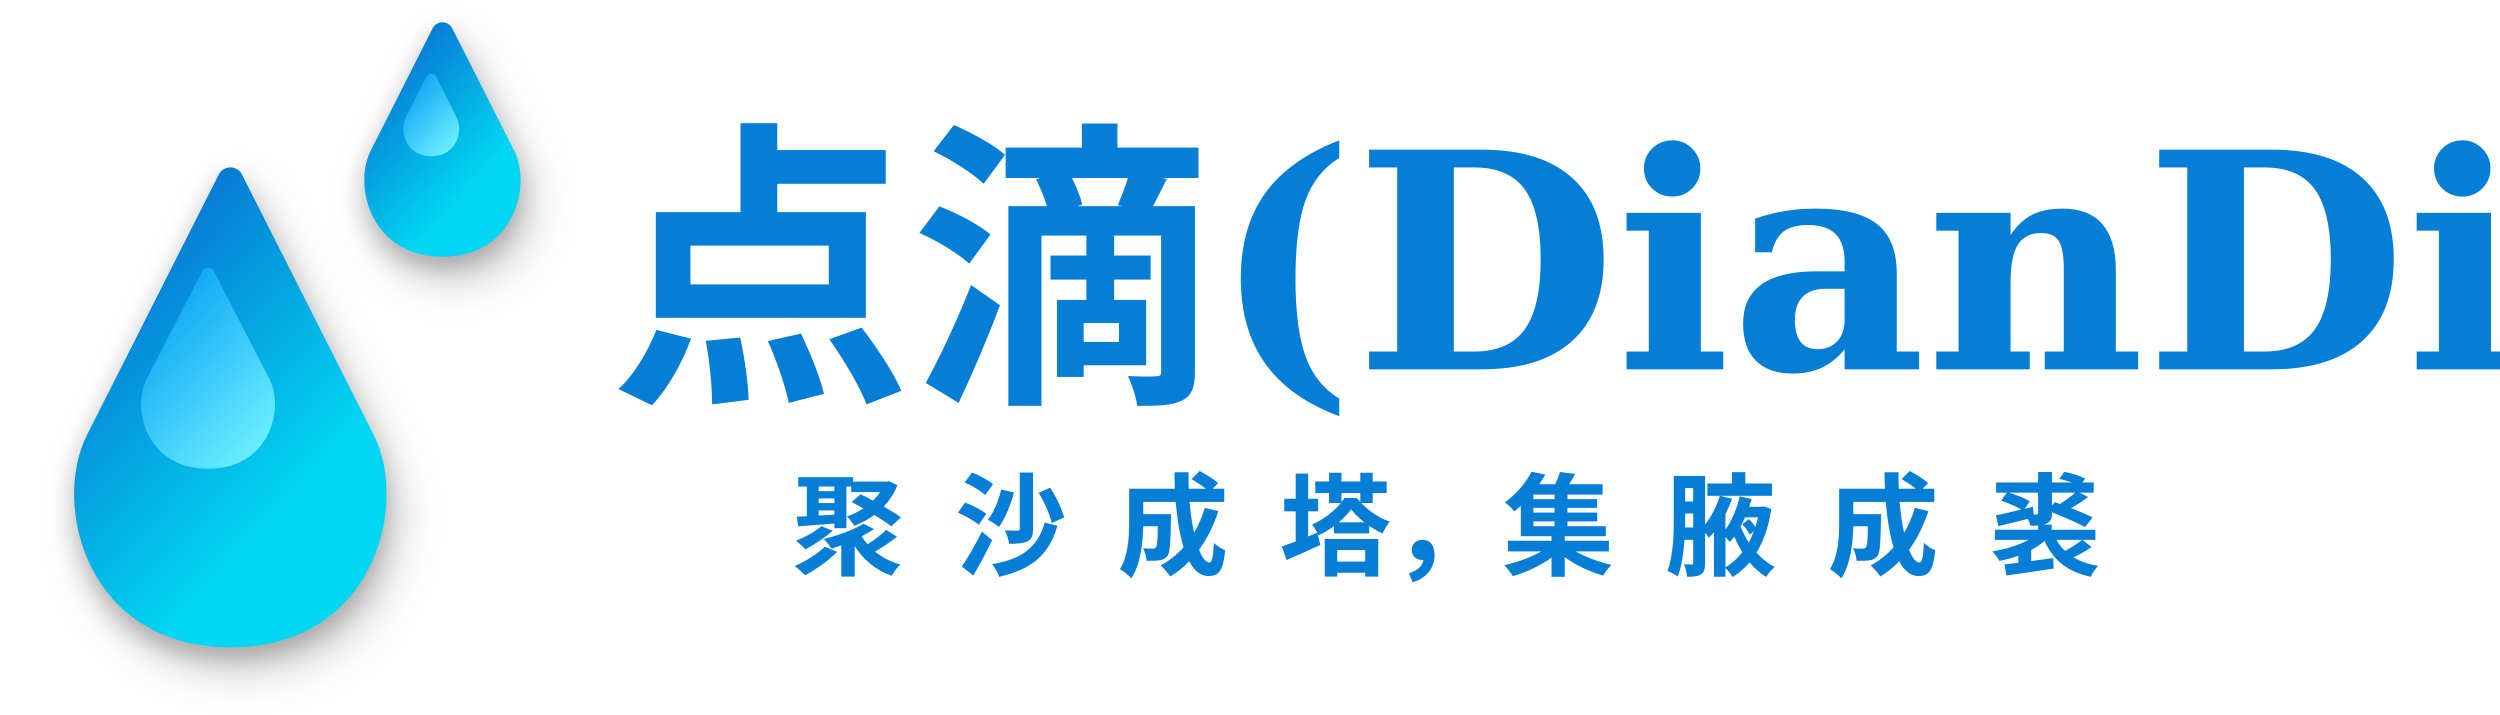
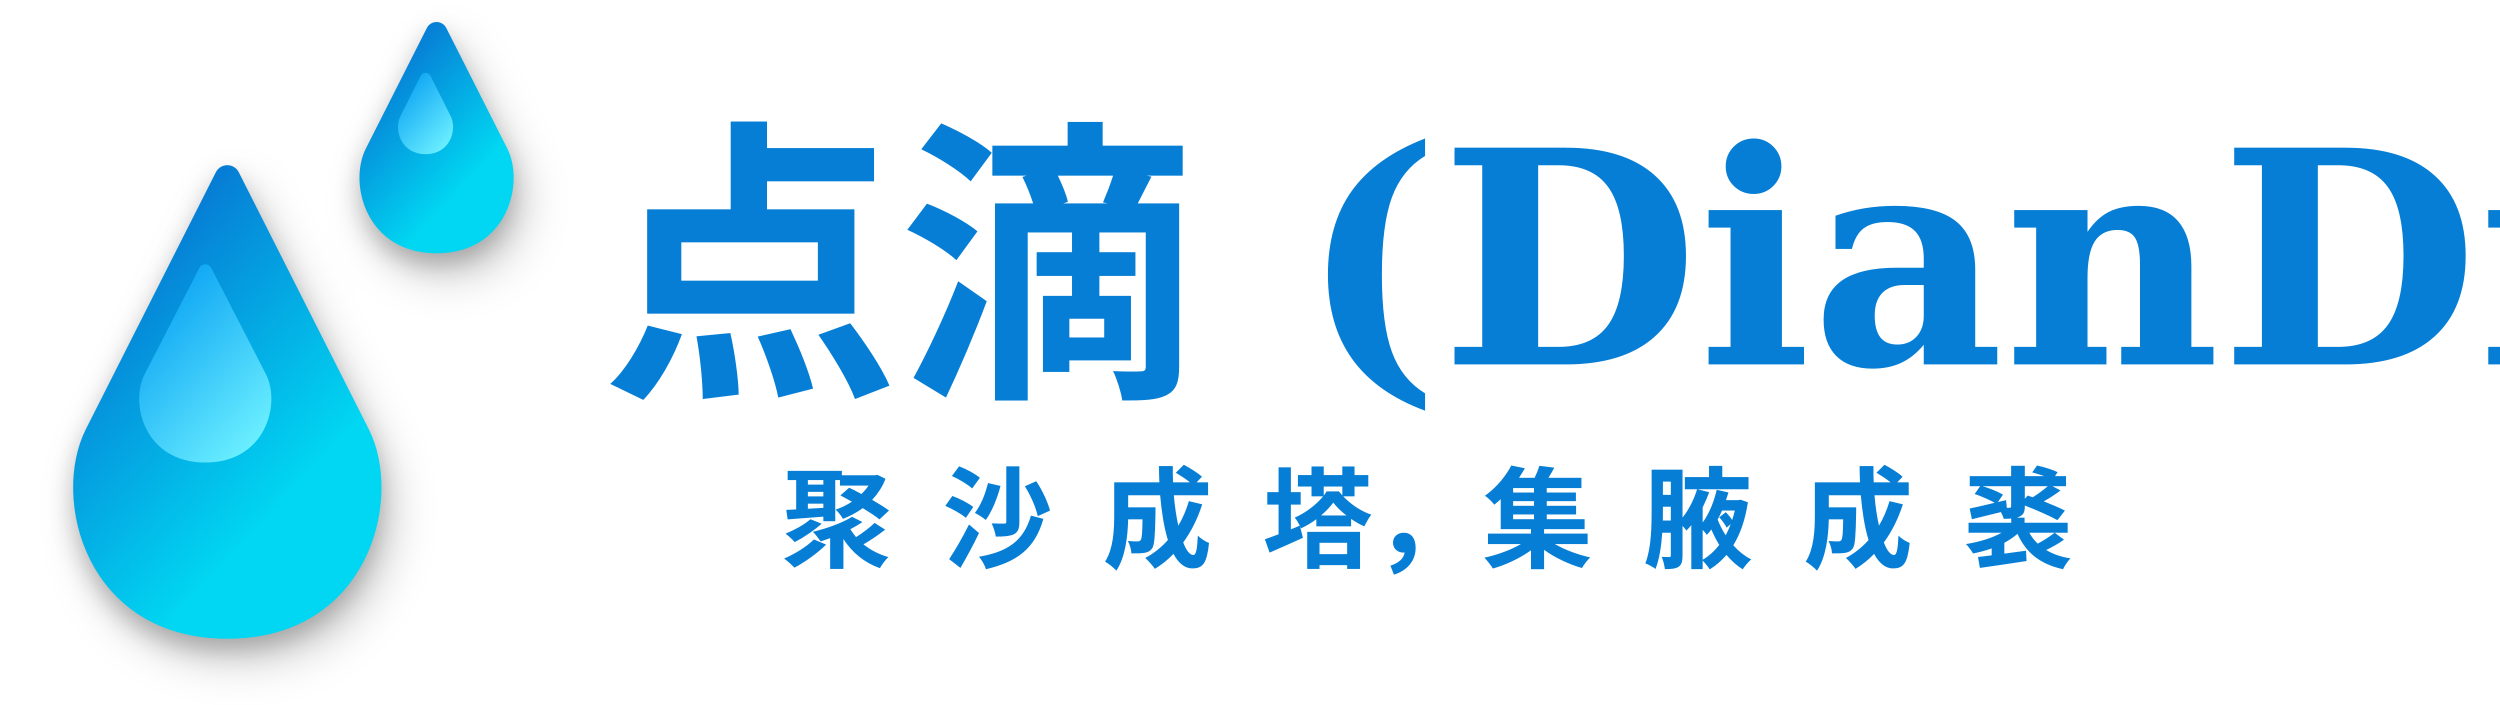
- <svg xmlns="http://www.w3.org/2000/svg" fill="none" height="128" viewBox="0 0 448 128" width="448" version="1.1" id="svg1604">
+ <svg xmlns="http://www.w3.org/2000/svg" fill="none" height="128" viewBox="0 0 454 128" width="454" version="1.1" id="svg1604">
  <defs id="defs1602">
    <filter color-interpolation-filters="sRGB" filterUnits="userSpaceOnUse" height="144" id="filter0_dd" width="144" x="-6" y="-4">
      <feFlood flood-opacity="0" result="BackgroundImageFix" id="feFlood1557" />
      <feColorMatrix in="SourceAlpha" type="matrix" values="0 0 0 0 0 0 0 0 0 0 0 0 0 0 0 0 0 0 127 0" id="feColorMatrix1559" />
      <feOffset dx="2" dy="4" id="feOffset1561" />
      <feGaussianBlur stdDeviation="4" id="feGaussianBlur1563" />
      <feColorMatrix type="matrix" values="0 0 0 0 0 0 0 0 0 0 0 0 0 0 0 0 0 0 0.2 0" id="feColorMatrix1565" />
      <feBlend in2="BackgroundImageFix" mode="normal" result="effect1_dropShadow" id="feBlend1567" />
      <feColorMatrix in="SourceAlpha" type="matrix" values="0 0 0 0 0 0 0 0 0 0 0 0 0 0 0 0 0 0 127 0" id="feColorMatrix1569" />
      <feOffset dy="2" id="feOffset1571" />
      <feGaussianBlur stdDeviation="2" id="feGaussianBlur1573" />
      <feColorMatrix type="matrix" values="0 0 0 0 0 0 0 0 0 0 0 0 0 0 0 0 0 0 0.2 0" id="feColorMatrix1575" />
      <feBlend in2="effect1_dropShadow" mode="normal" result="effect2_dropShadow" id="feBlend1577" />
      <feBlend in="SourceGraphic" in2="effect2_dropShadow" mode="normal" result="shape" id="feBlend1579" />
    </filter>
    <linearGradient gradientUnits="userSpaceOnUse" id="paint0_linear" x1="34.5" x2="95.22" y1="31.168" y2="87.458" gradientTransform="translate(-14)">
      <stop stop-color="#0862CC" id="stop1582" />
      <stop offset="0.774" stop-color="#01D7F2" id="stop1584" />
    </linearGradient>
    <linearGradient gradientUnits="userSpaceOnUse" id="paint1_linear" x1="40.5" x2="66.12" y1="50.561" y2="74.713" gradientTransform="translate(-14)">
      <stop stop-color="#019BF2" id="stop1587" />
      <stop offset="1" stop-color="#6AEEFF" id="stop1589" />
    </linearGradient>
    <linearGradient gradientUnits="userSpaceOnUse" id="paint2_linear" x1="81.25" x2="111.598" y1="5.602" y2="33.749" gradientTransform="translate(-14)">
      <stop stop-color="#0862CC" id="stop1592" />
      <stop offset="0.774" stop-color="#01D7F2" id="stop1594" />
    </linearGradient>
    <linearGradient gradientUnits="userSpaceOnUse" id="paint3_linear" x1="84.875" x2="95.804" y1="16" y2="26.045" gradientTransform="translate(-14)">
      <stop stop-color="#019BF2" id="stop1597" />
      <stop offset="1" stop-color="#6AEEFF" id="stop1599" />
    </linearGradient>
    <filter color-interpolation-filters="sRGB" filterUnits="userSpaceOnUse" height="144" id="filter0_dd-6" width="144" x="-6" y="-4">
      <feFlood flood-opacity="0" result="BackgroundImageFix" id="feFlood9860" />
      <feColorMatrix in="SourceAlpha" type="matrix" values="0 0 0 0 0 0 0 0 0 0 0 0 0 0 0 0 0 0 127 0" id="feColorMatrix9862" />
      <feOffset dx="2" dy="4" id="feOffset9864" />
      <feGaussianBlur stdDeviation="4" id="feGaussianBlur9866" />
      <feColorMatrix type="matrix" values="0 0 0 0 0 0 0 0 0 0 0 0 0 0 0 0 0 0 0.2 0" id="feColorMatrix9868" />
      <feBlend in2="BackgroundImageFix" mode="normal" result="effect1_dropShadow" id="feBlend9870" />
      <feColorMatrix in="SourceAlpha" type="matrix" values="0 0 0 0 0 0 0 0 0 0 0 0 0 0 0 0 0 0 127 0" id="feColorMatrix9872" />
      <feOffset dy="2" id="feOffset9874" />
      <feGaussianBlur stdDeviation="2" id="feGaussianBlur9876" />
      <feColorMatrix type="matrix" values="0 0 0 0 0 0 0 0 0 0 0 0 0 0 0 0 0 0 0.2 0" id="feColorMatrix9878" />
      <feBlend in2="effect1_dropShadow" mode="normal" result="effect2_dropShadow" id="feBlend9880" />
      <feBlend in="SourceGraphic" in2="effect2_dropShadow" mode="normal" result="shape" id="feBlend9882" />
    </filter>
    <linearGradient gradientUnits="userSpaceOnUse" id="paint0_linear-4" x1="34.5" x2="95.22" y1="31.168" y2="87.458">
      <stop stop-color="#0862CC" id="stop9885" />
      <stop offset="0.774" stop-color="#01D7F2" id="stop9887" />
    </linearGradient>
    <linearGradient gradientUnits="userSpaceOnUse" id="paint1_linear-0" x1="40.5" x2="66.12" y1="50.561" y2="74.713">
      <stop stop-color="#019BF2" id="stop9890" />
      <stop offset="1" stop-color="#6AEEFF" id="stop9892" />
    </linearGradient>
    <linearGradient gradientUnits="userSpaceOnUse" id="paint2_linear-0" x1="81.25" x2="111.598" y1="5.602" y2="33.749">
      <stop stop-color="#0862CC" id="stop9895" />
      <stop offset="0.774" stop-color="#01D7F2" id="stop9897" />
    </linearGradient>
    <linearGradient gradientUnits="userSpaceOnUse" id="paint3_linear-4" x1="84.875" x2="95.804" y1="16" y2="26.045">
      <stop stop-color="#019BF2" id="stop9900" />
      <stop offset="1" stop-color="#6AEEFF" id="stop9902" />
    </linearGradient>
  </defs>
  <g id="g11120" transform="translate(8,-2.296006)">
    <text xml:space="preserve" style="font-size:54px;line-height:1.25;font-family:sans-serif;fill:#067ed5;fill-opacity:1" x="101.258" y="70.276" id="text1610">
-       <tspan id="tspan1608" x="101.258" y="70.276" style="font-style:normal;font-variant:normal;font-weight:bold;font-stretch:normal;font-size:54px;font-family:'DejaVu Serif';-inkscape-font-specification:'DejaVu Serif Bold';fill:#067ed5;fill-opacity:1">点滴(DianDi)</tspan>
+       <tspan id="tspan1608" x="101.258" y="70.276" style="font-style:normal;font-variant:normal;font-weight:bold;font-stretch:normal;font-size:54px;font-family:'DejaVu Serif';-inkscape-font-specification:'DejaVu Serif Bold';fill:#067ed5;fill-opacity:1">点滴 (DianDi)</tspan>
    </text>
    <text xml:space="preserve" style="font-size:20px;line-height:1.25;font-family:sans-serif;fill:#067ed5;fill-opacity:1" x="134.023" y="103.884" id="text6253">
      <tspan id="tspan6251" x="134.023" y="103.884" style="font-style:normal;font-variant:normal;font-weight:bold;font-stretch:normal;font-size:20px;font-family:'DejaVu Serif';-inkscape-font-specification:'DejaVu Serif Bold'">聚  沙  成  塔，集  腋  成  裘</tspan>
    </text>
  </g>
  <g filter="url(#filter0_dd)" id="g9858" style="filter:url(#filter0_dd-6)" transform="translate(-10.71886,-4)">
    <path d="M 26.315,81.929 49.919,35.281 c 0.864,-1.708 3.298,-1.708 4.162,0 L 77.684,81.929 C 84.105,94.619 77.684,120 52,120 26.316,120 19.896,94.619 26.315,81.929 Z" fill="url(#paint0_linear)" id="path9850" style="fill:url(#paint0_linear-4)" />
    <path d="m 36.992,71.955 9.935,-19.309 c 0.443,-0.861 1.702,-0.861 2.145,0 l 9.935,19.309 C 61.759,77.303 59.007,88 48,88 36.993,88 34.241,77.303 36.992,71.955 Z" fill="url(#paint1_linear)" id="path9852" style="fill:url(#paint1_linear-0)" />
    <path d="M 77.158,30.973 88.234,9.091 c 0.737,-1.455 2.796,-1.455 3.532,3e-5 L 102.842,30.973 C 106.053,37.315 102.842,50 90,50 77.158,50 73.948,37.315 77.158,30.973 Z" fill="url(#paint2_linear)" id="path9854" style="fill:url(#paint2_linear-0)" />
    <path d="m 83.413,25.143 3.693,-7.361 c 0.369,-0.736 1.419,-0.736 1.788,0 l 3.692,7.361 c 1.147,2.286 0,6.857 -4.586,6.857 -4.587,0 -5.733,-4.571 -4.587,-6.857 z" fill="url(#paint3_linear)" id="path9856" style="fill:url(#paint3_linear-4)" />
  </g>
</svg>
